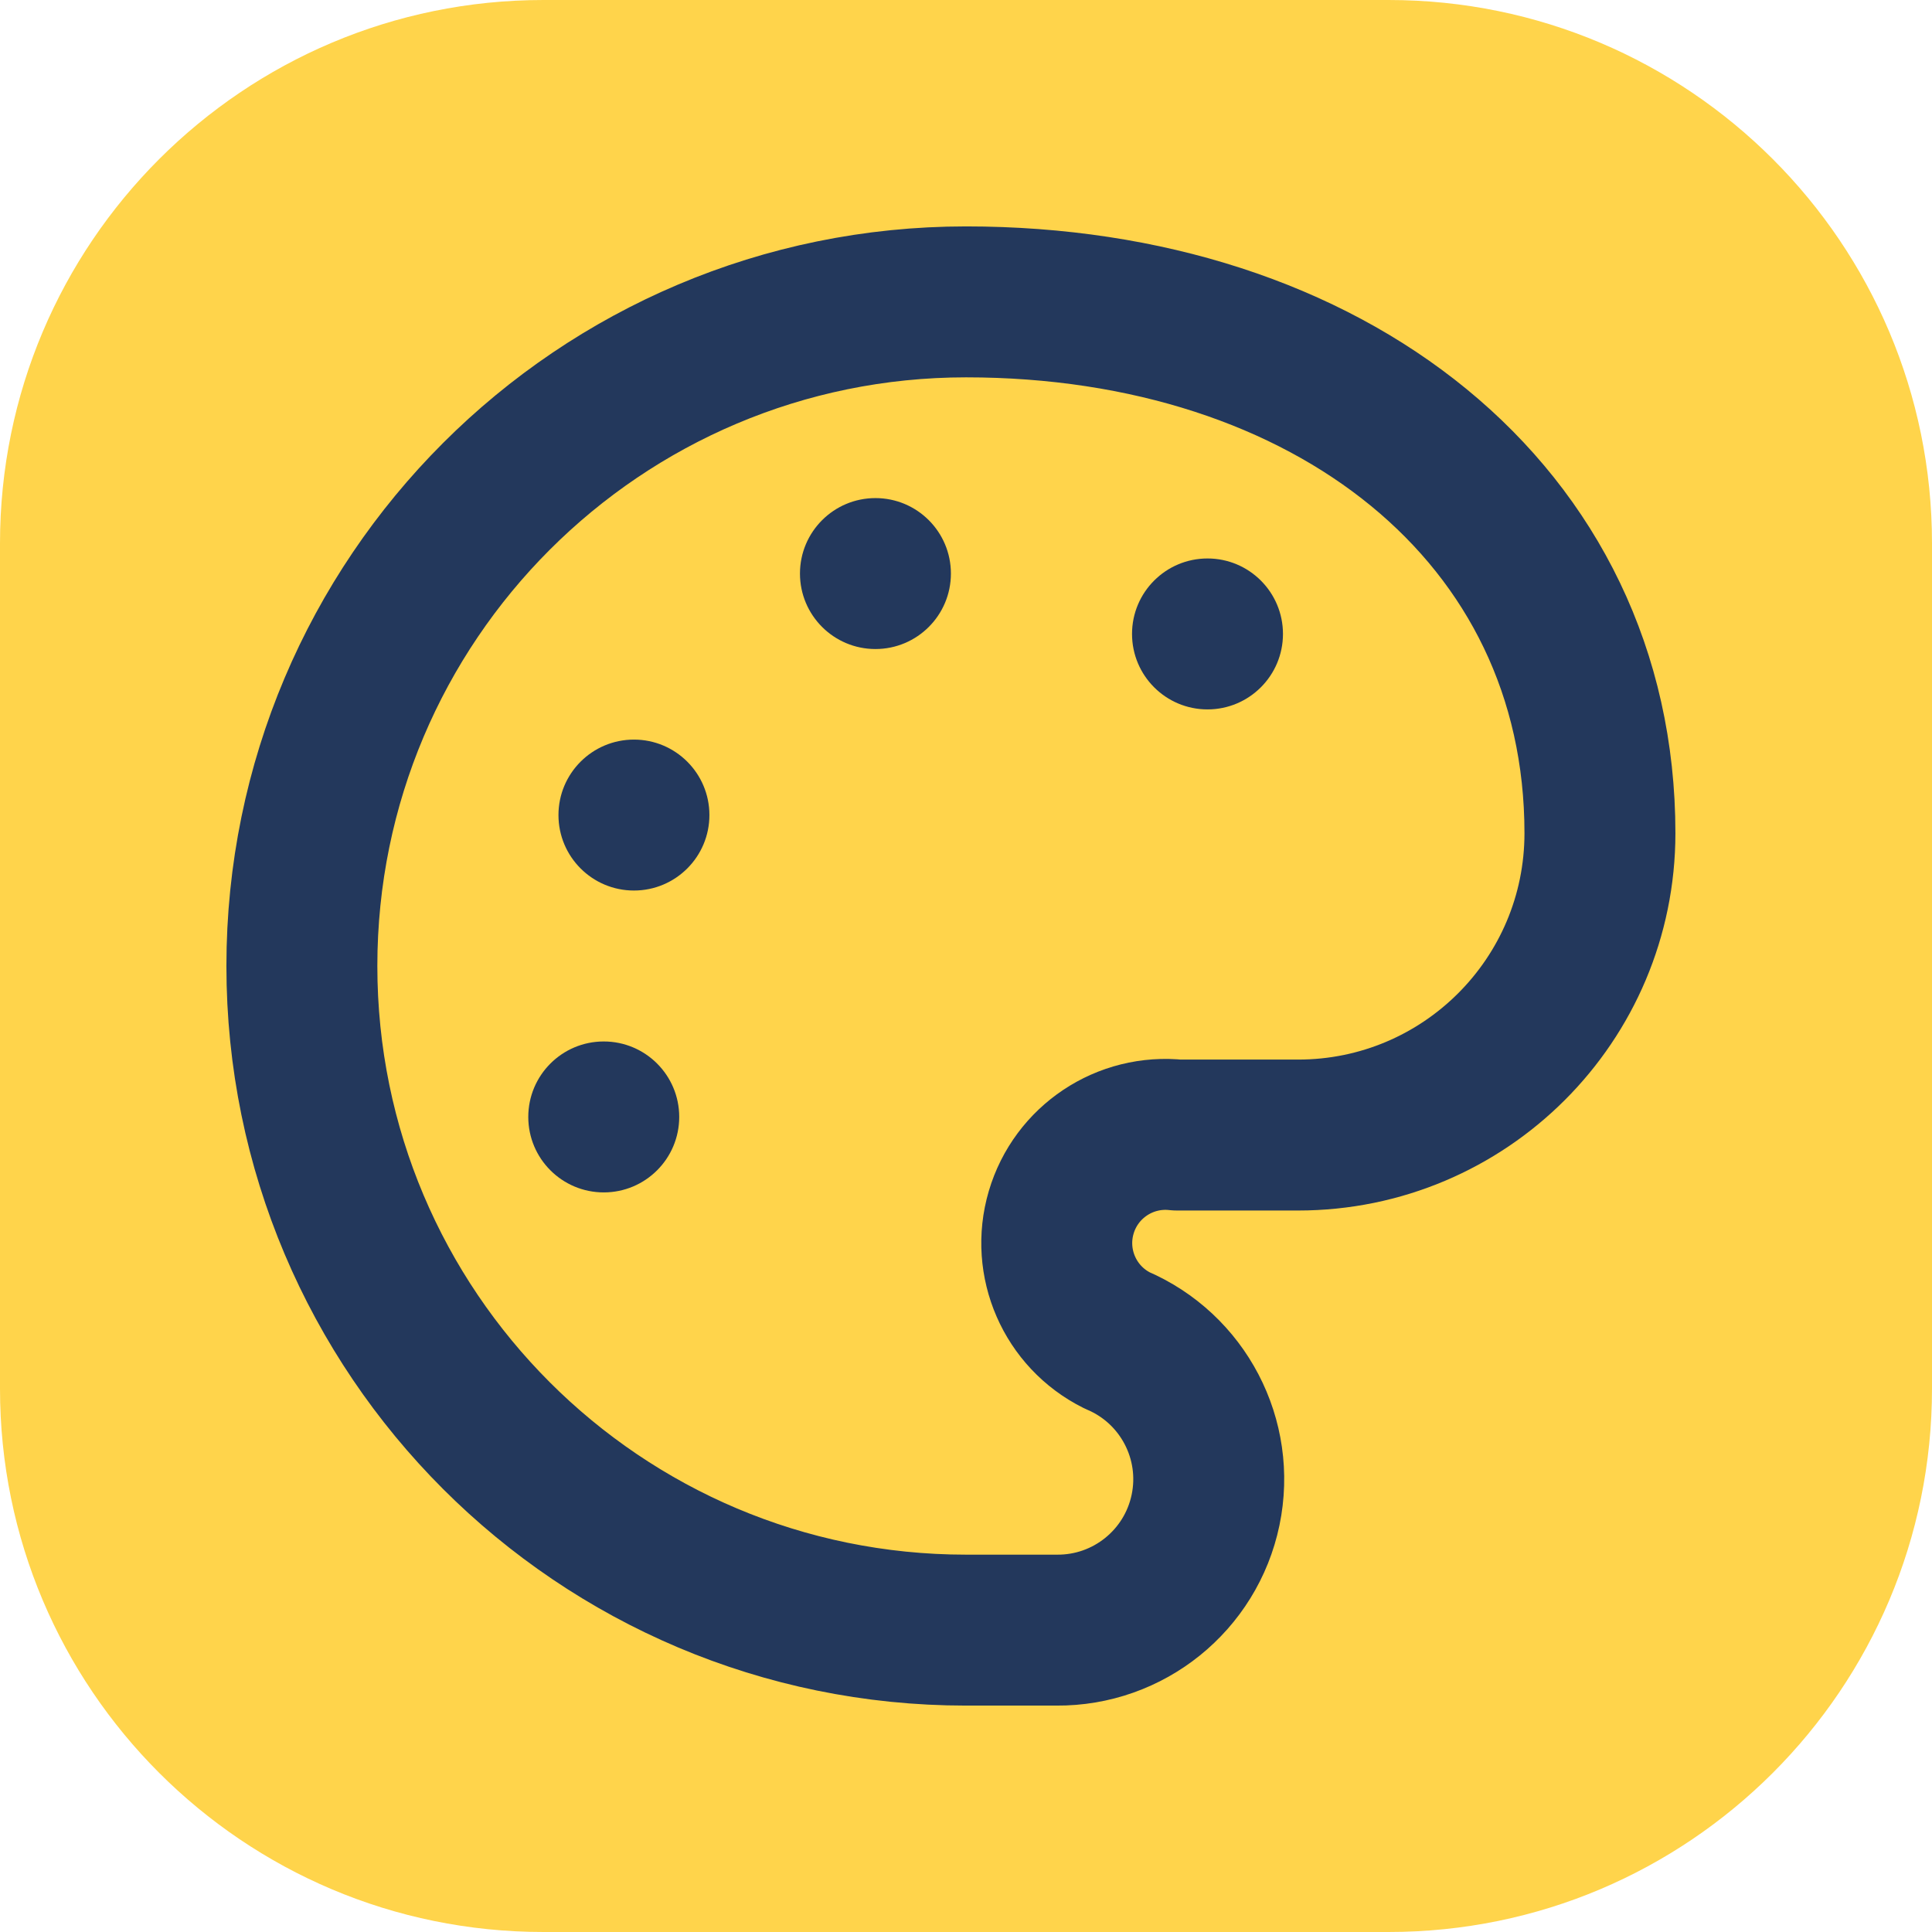
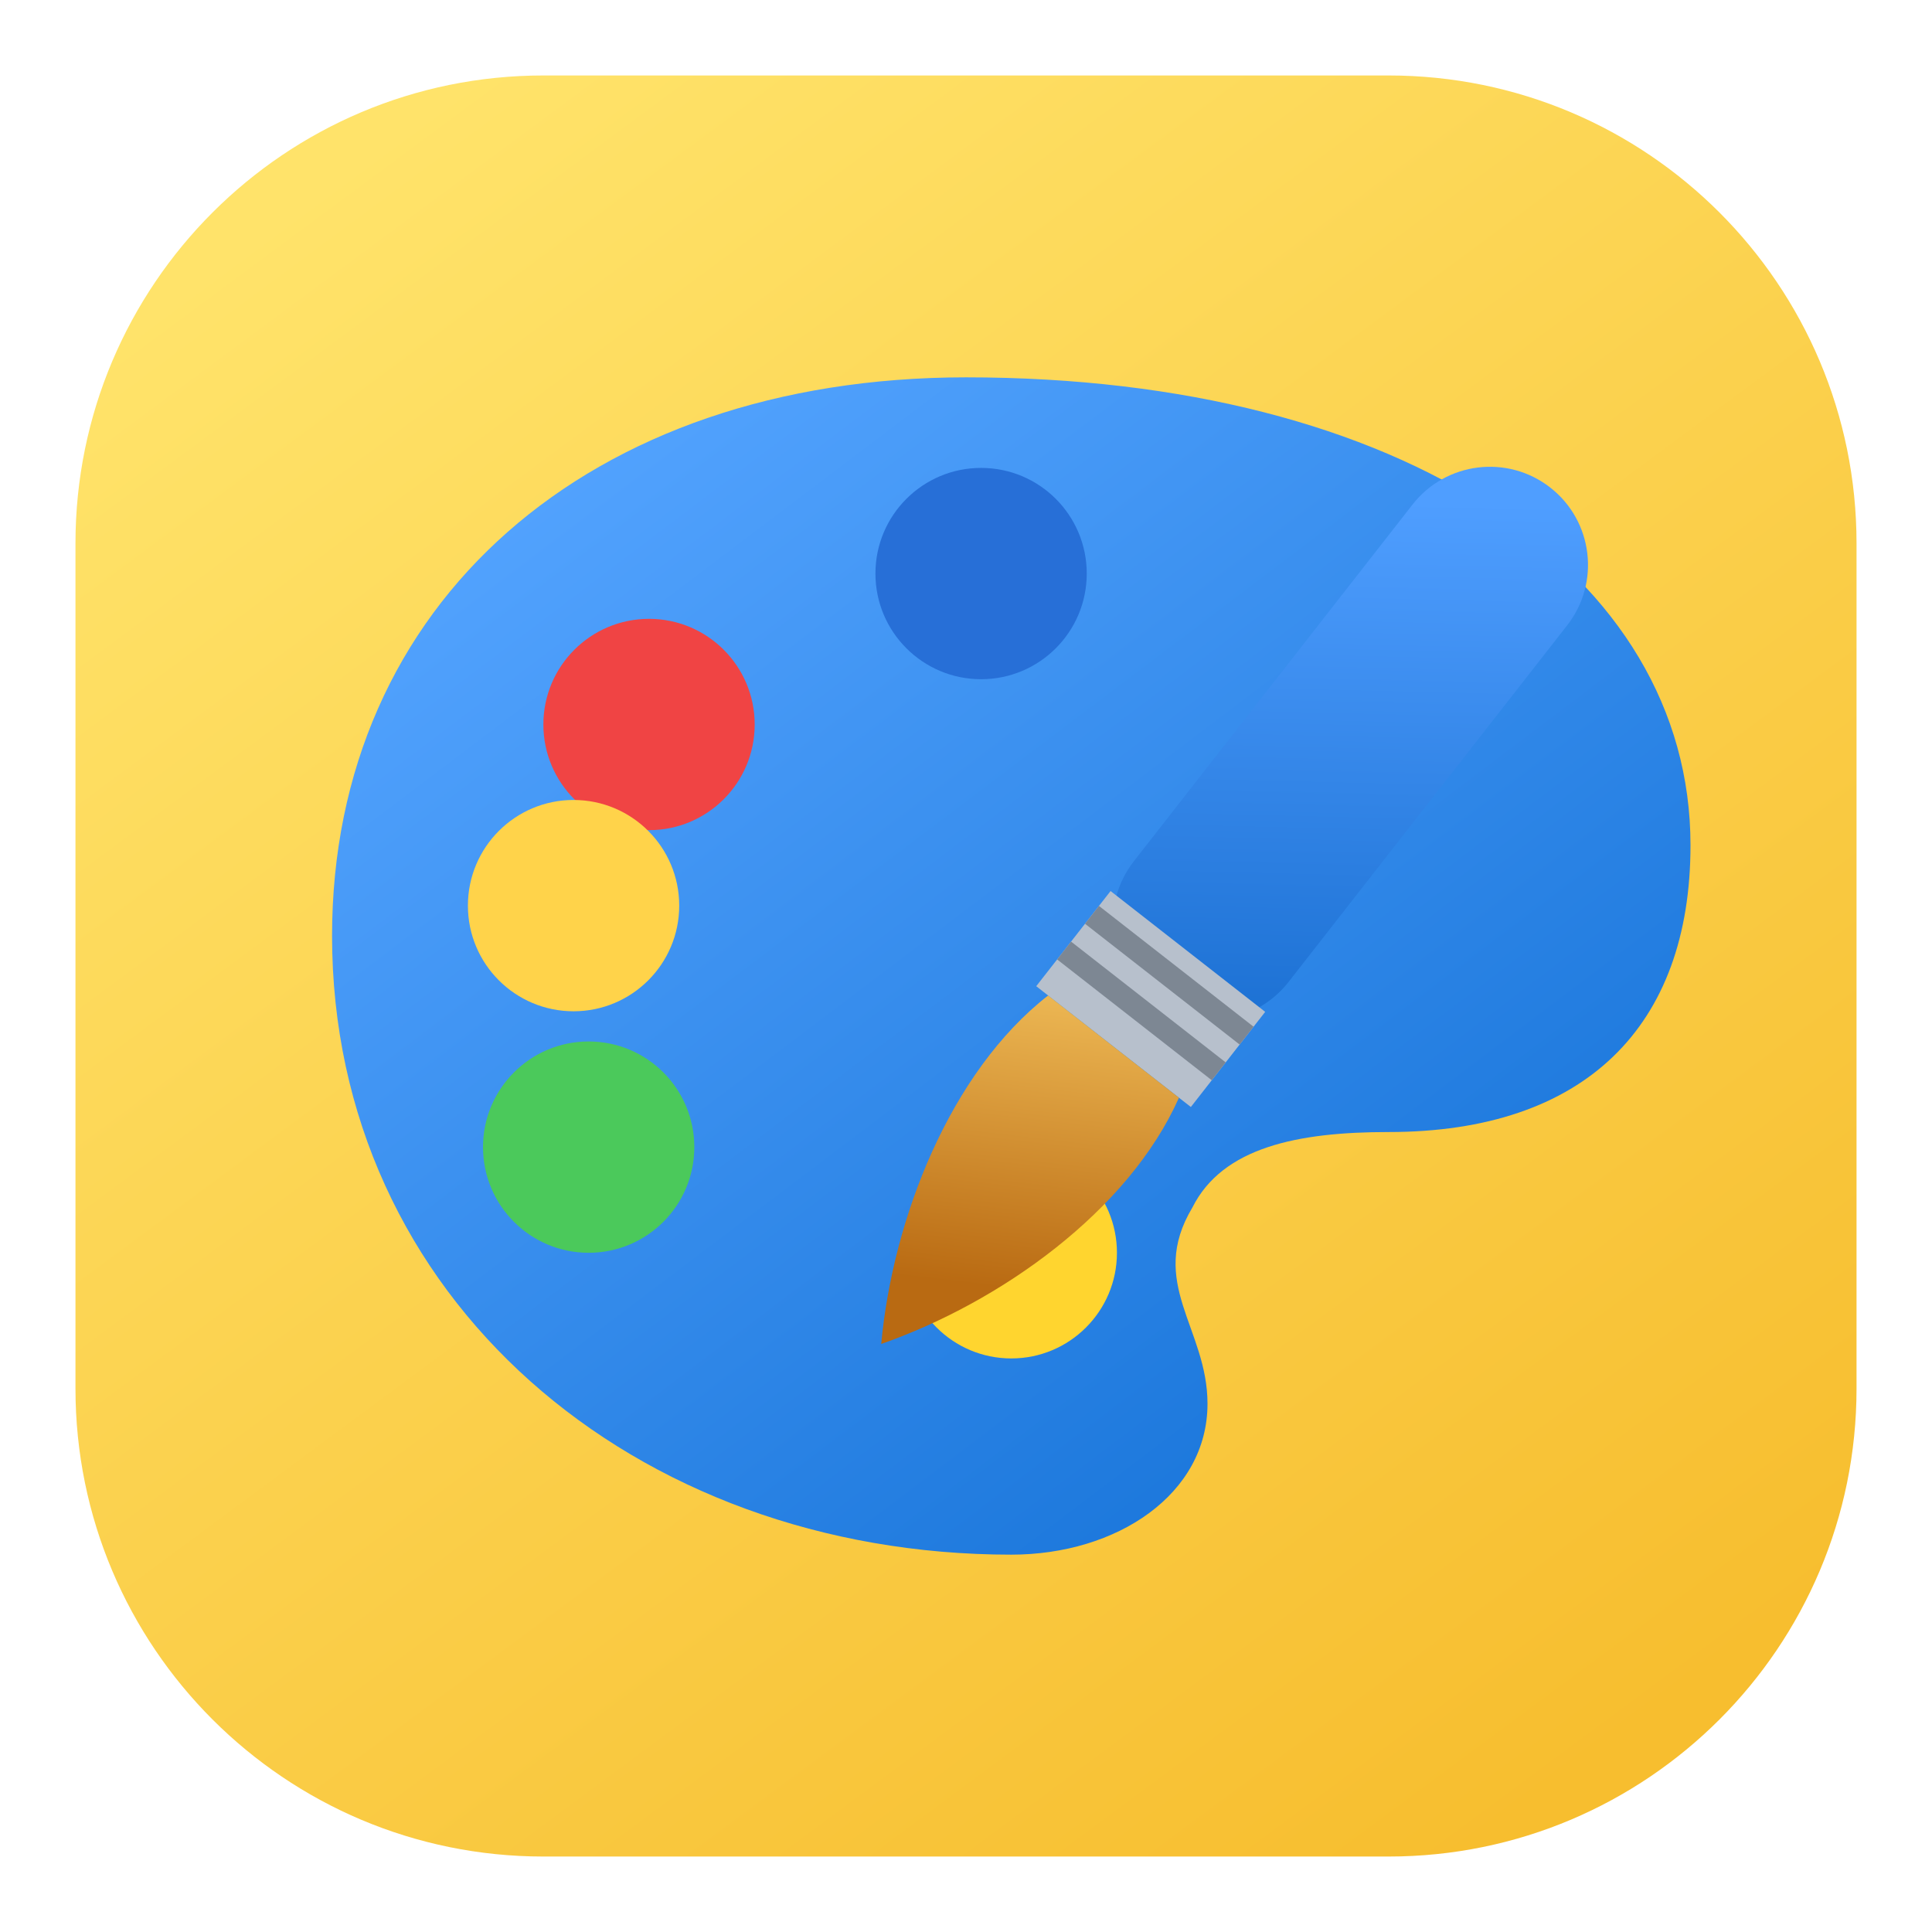
- <svg xmlns="http://www.w3.org/2000/svg" viewBox="0 0 64 64">
-   <rect width="64" height="64" rx="18" fill="#ffd44b" />
-   <path d="M32 10a22 22 0 1 0 0 44h3a5 5 0 0 0 2-9.6 3.6 3.6 0 0 1 2-6.8h4a10 10 0 0 0 10-10C53 17 44 10 32 10Z" fill="none" stroke="#23385c" stroke-width="5" stroke-linecap="round" stroke-linejoin="round" />
-   <circle cx="21" cy="27" r="2.5" fill="#23385c" />
-   <circle cx="29" cy="19" r="2.5" fill="#23385c" />
-   <circle cx="40" cy="21" r="2.5" fill="#23385c" />
-   <circle cx="20" cy="37" r="2.5" fill="#23385c" />
+ <svg xmlns="http://www.w3.org/2000/svg" viewBox="0 0 128 128">
+   <defs>
+     <linearGradient id="tile" x1="24" y1="10" x2="104" y2="118" gradientUnits="userSpaceOnUse">
+       <stop stop-color="#FFE36A" />
+       <stop offset="1" stop-color="#F7BE2F" />
+     </linearGradient>
+     <linearGradient id="palette" x1="36" y1="28" x2="92" y2="102" gradientUnits="userSpaceOnUse">
+       <stop stop-color="#54A4FF" />
+       <stop offset="1" stop-color="#1673D8" />
+     </linearGradient>
+     <linearGradient id="handle" x1="79" y1="29" x2="105" y2="64" gradientUnits="userSpaceOnUse">
+       <stop stop-color="#4F9EFF" />
+       <stop offset="1" stop-color="#0F65C8" />
+     </linearGradient>
+     <linearGradient id="bristle" x1="58" y1="75" x2="72" y2="98" gradientUnits="userSpaceOnUse">
+       <stop stop-color="#FFD36B" />
+       <stop offset="1" stop-color="#B96A12" />
+     </linearGradient>
+   </defs>
+   <rect x="5" y="5" width="118" height="118" rx="31" fill="url(#tile)" />
+   <path d="M64 25c-25 0-42 15-42 37 0 24 20 41 45 41 7 0 13-4 13-10 0-5-4-8-1-13 2-4 7-5 13-5 13 0 20-7 20-19 0-18-19-31-48-31Z" fill="url(#palette)" />
+   <circle cx="43" cy="48" r="7" fill="#F04444" />
+   <circle cx="65" cy="38" r="7" fill="#276FD7" />
+   <circle cx="39" cy="76" r="7" fill="#4BC95B" />
+   <circle cx="67" cy="83" r="7" fill="#FFD52F" />
+   <circle cx="38" cy="60" r="7" fill="#FFD34A" />
+   <g transform="rotate(38 82 58)">
+     <rect x="76" y="25" width="13" height="43" rx="6.5" fill="url(#handle)" />
+     <path d="M76 64h13v8H76z" fill="#B7C0CC" />
+     <path d="M76 66h13M76 69h13" stroke="#7D8793" stroke-width="1.5" />
+     <path d="M77 72h11c2 8-1 18-5.5 25-4.5-7-7.5-17-5.5-25Z" fill="url(#bristle)" />
+   </g>
</svg>
